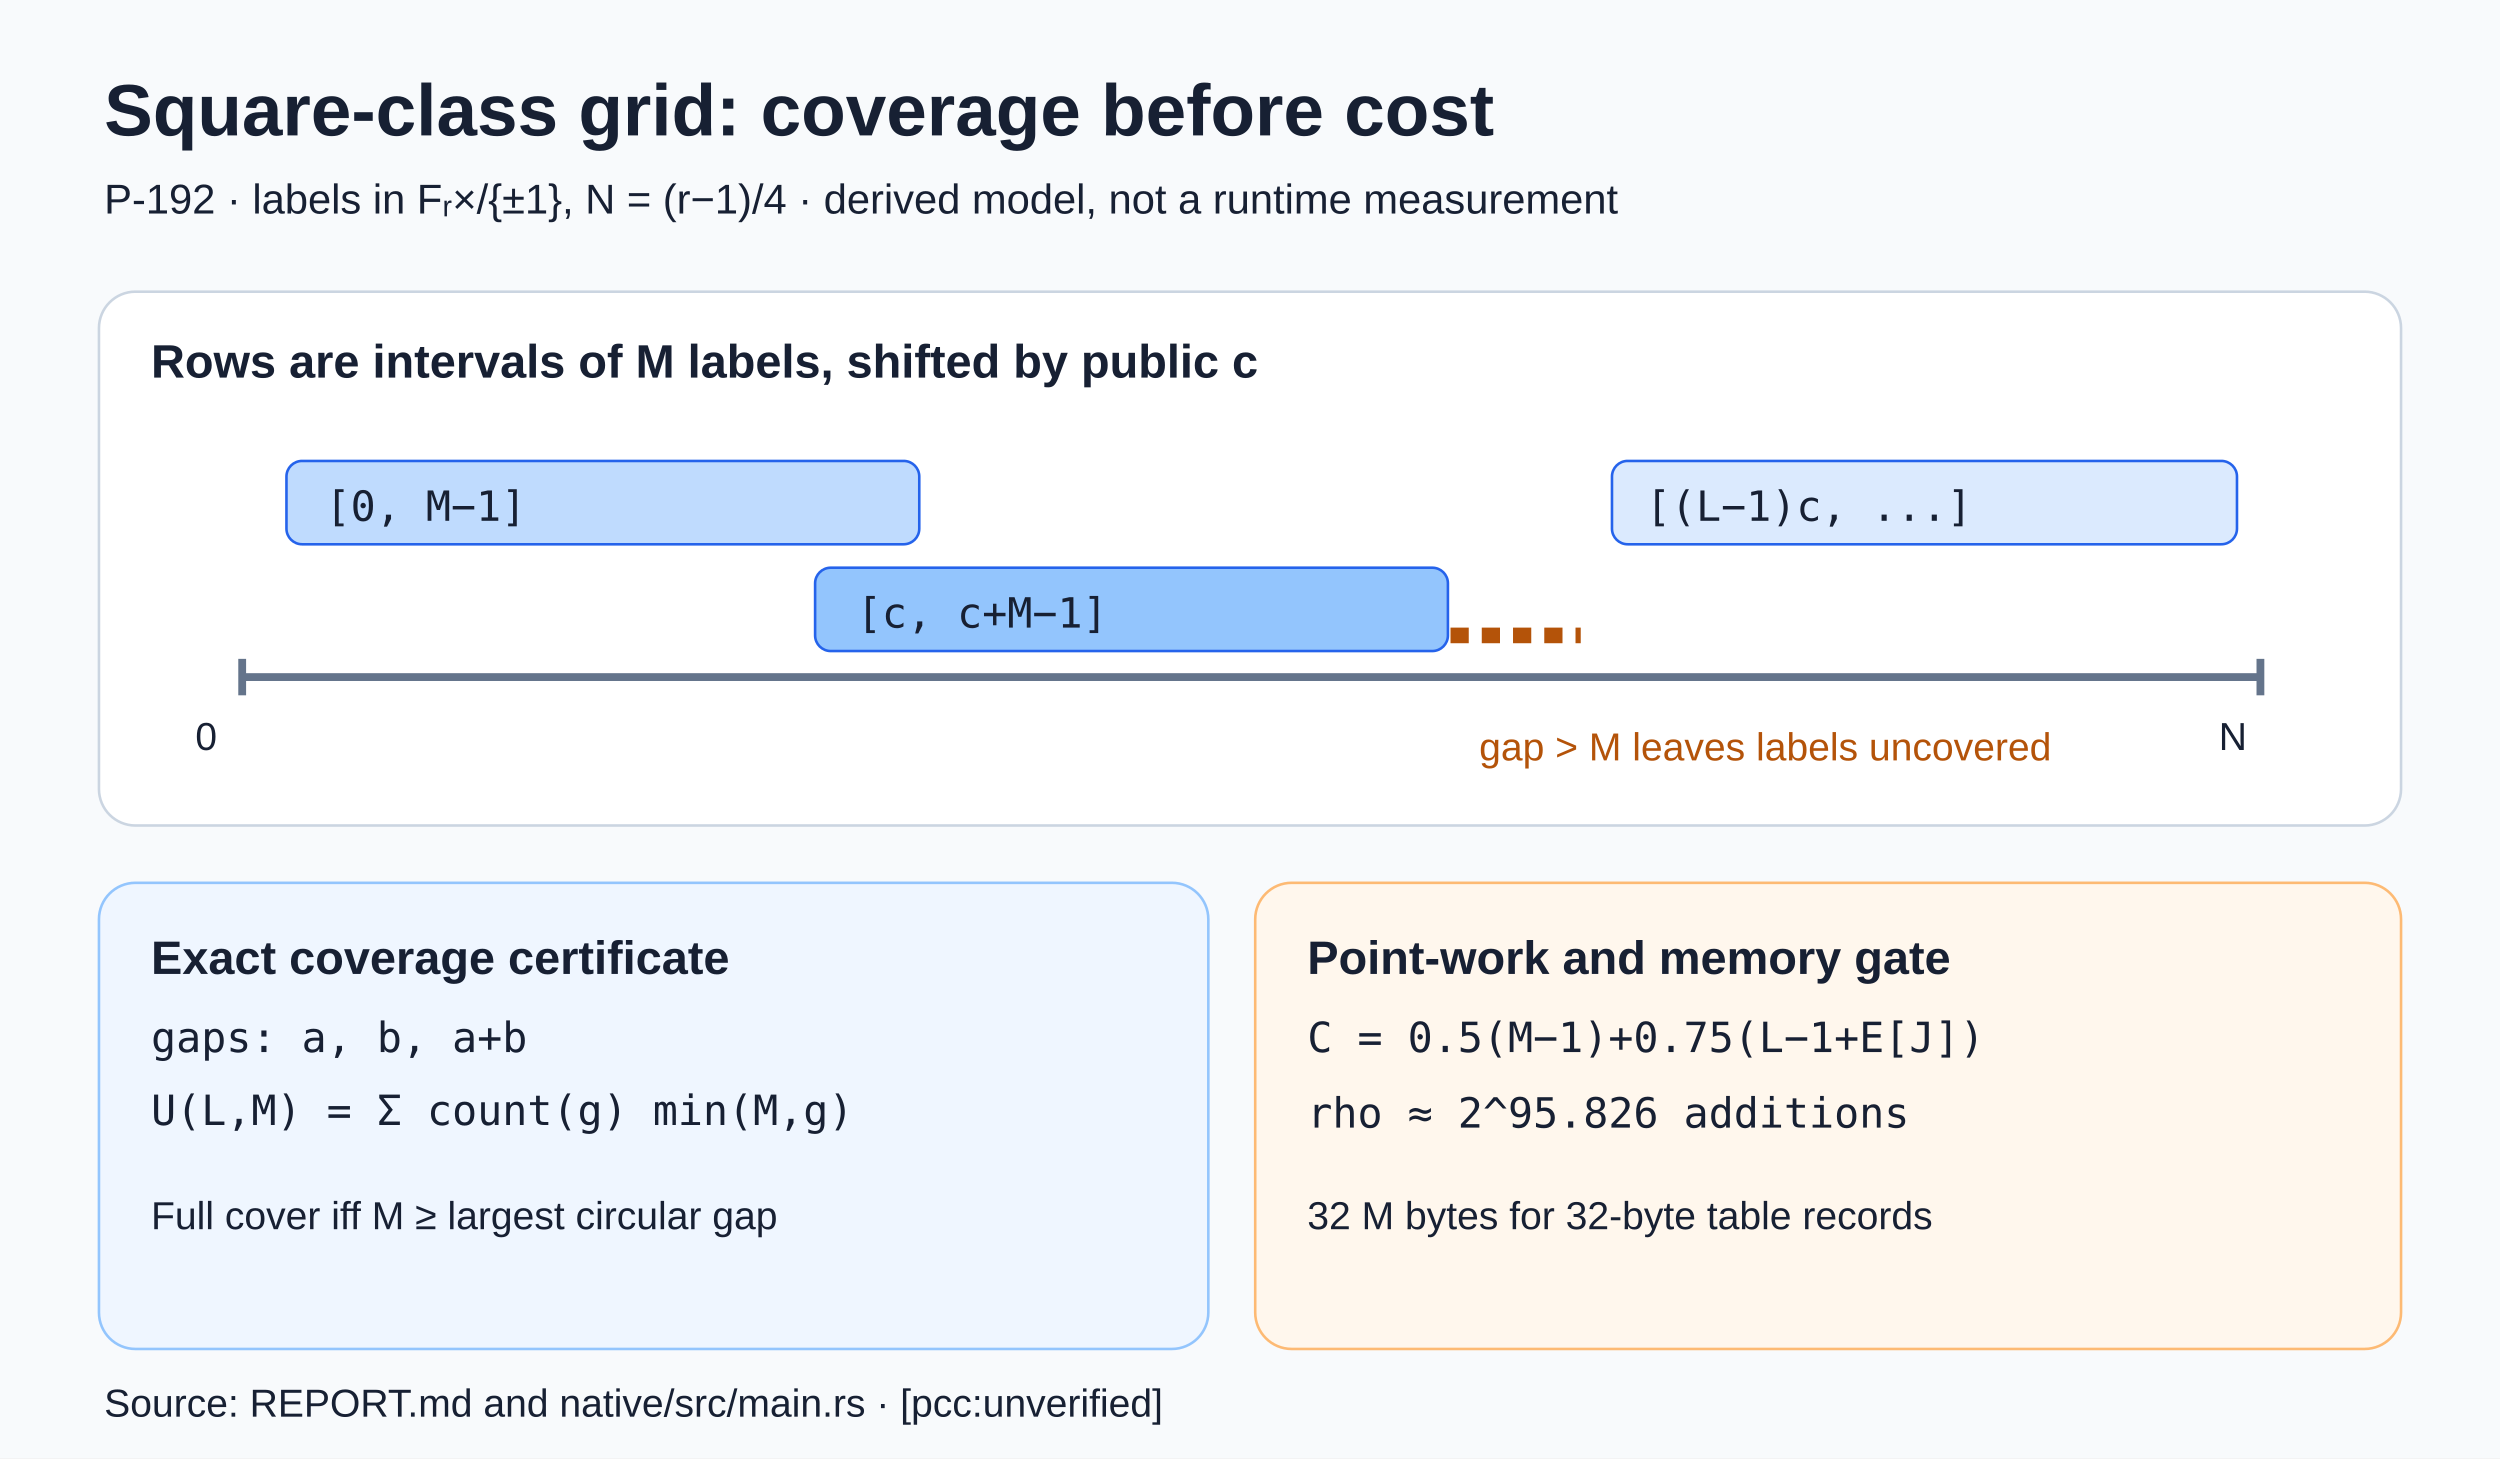
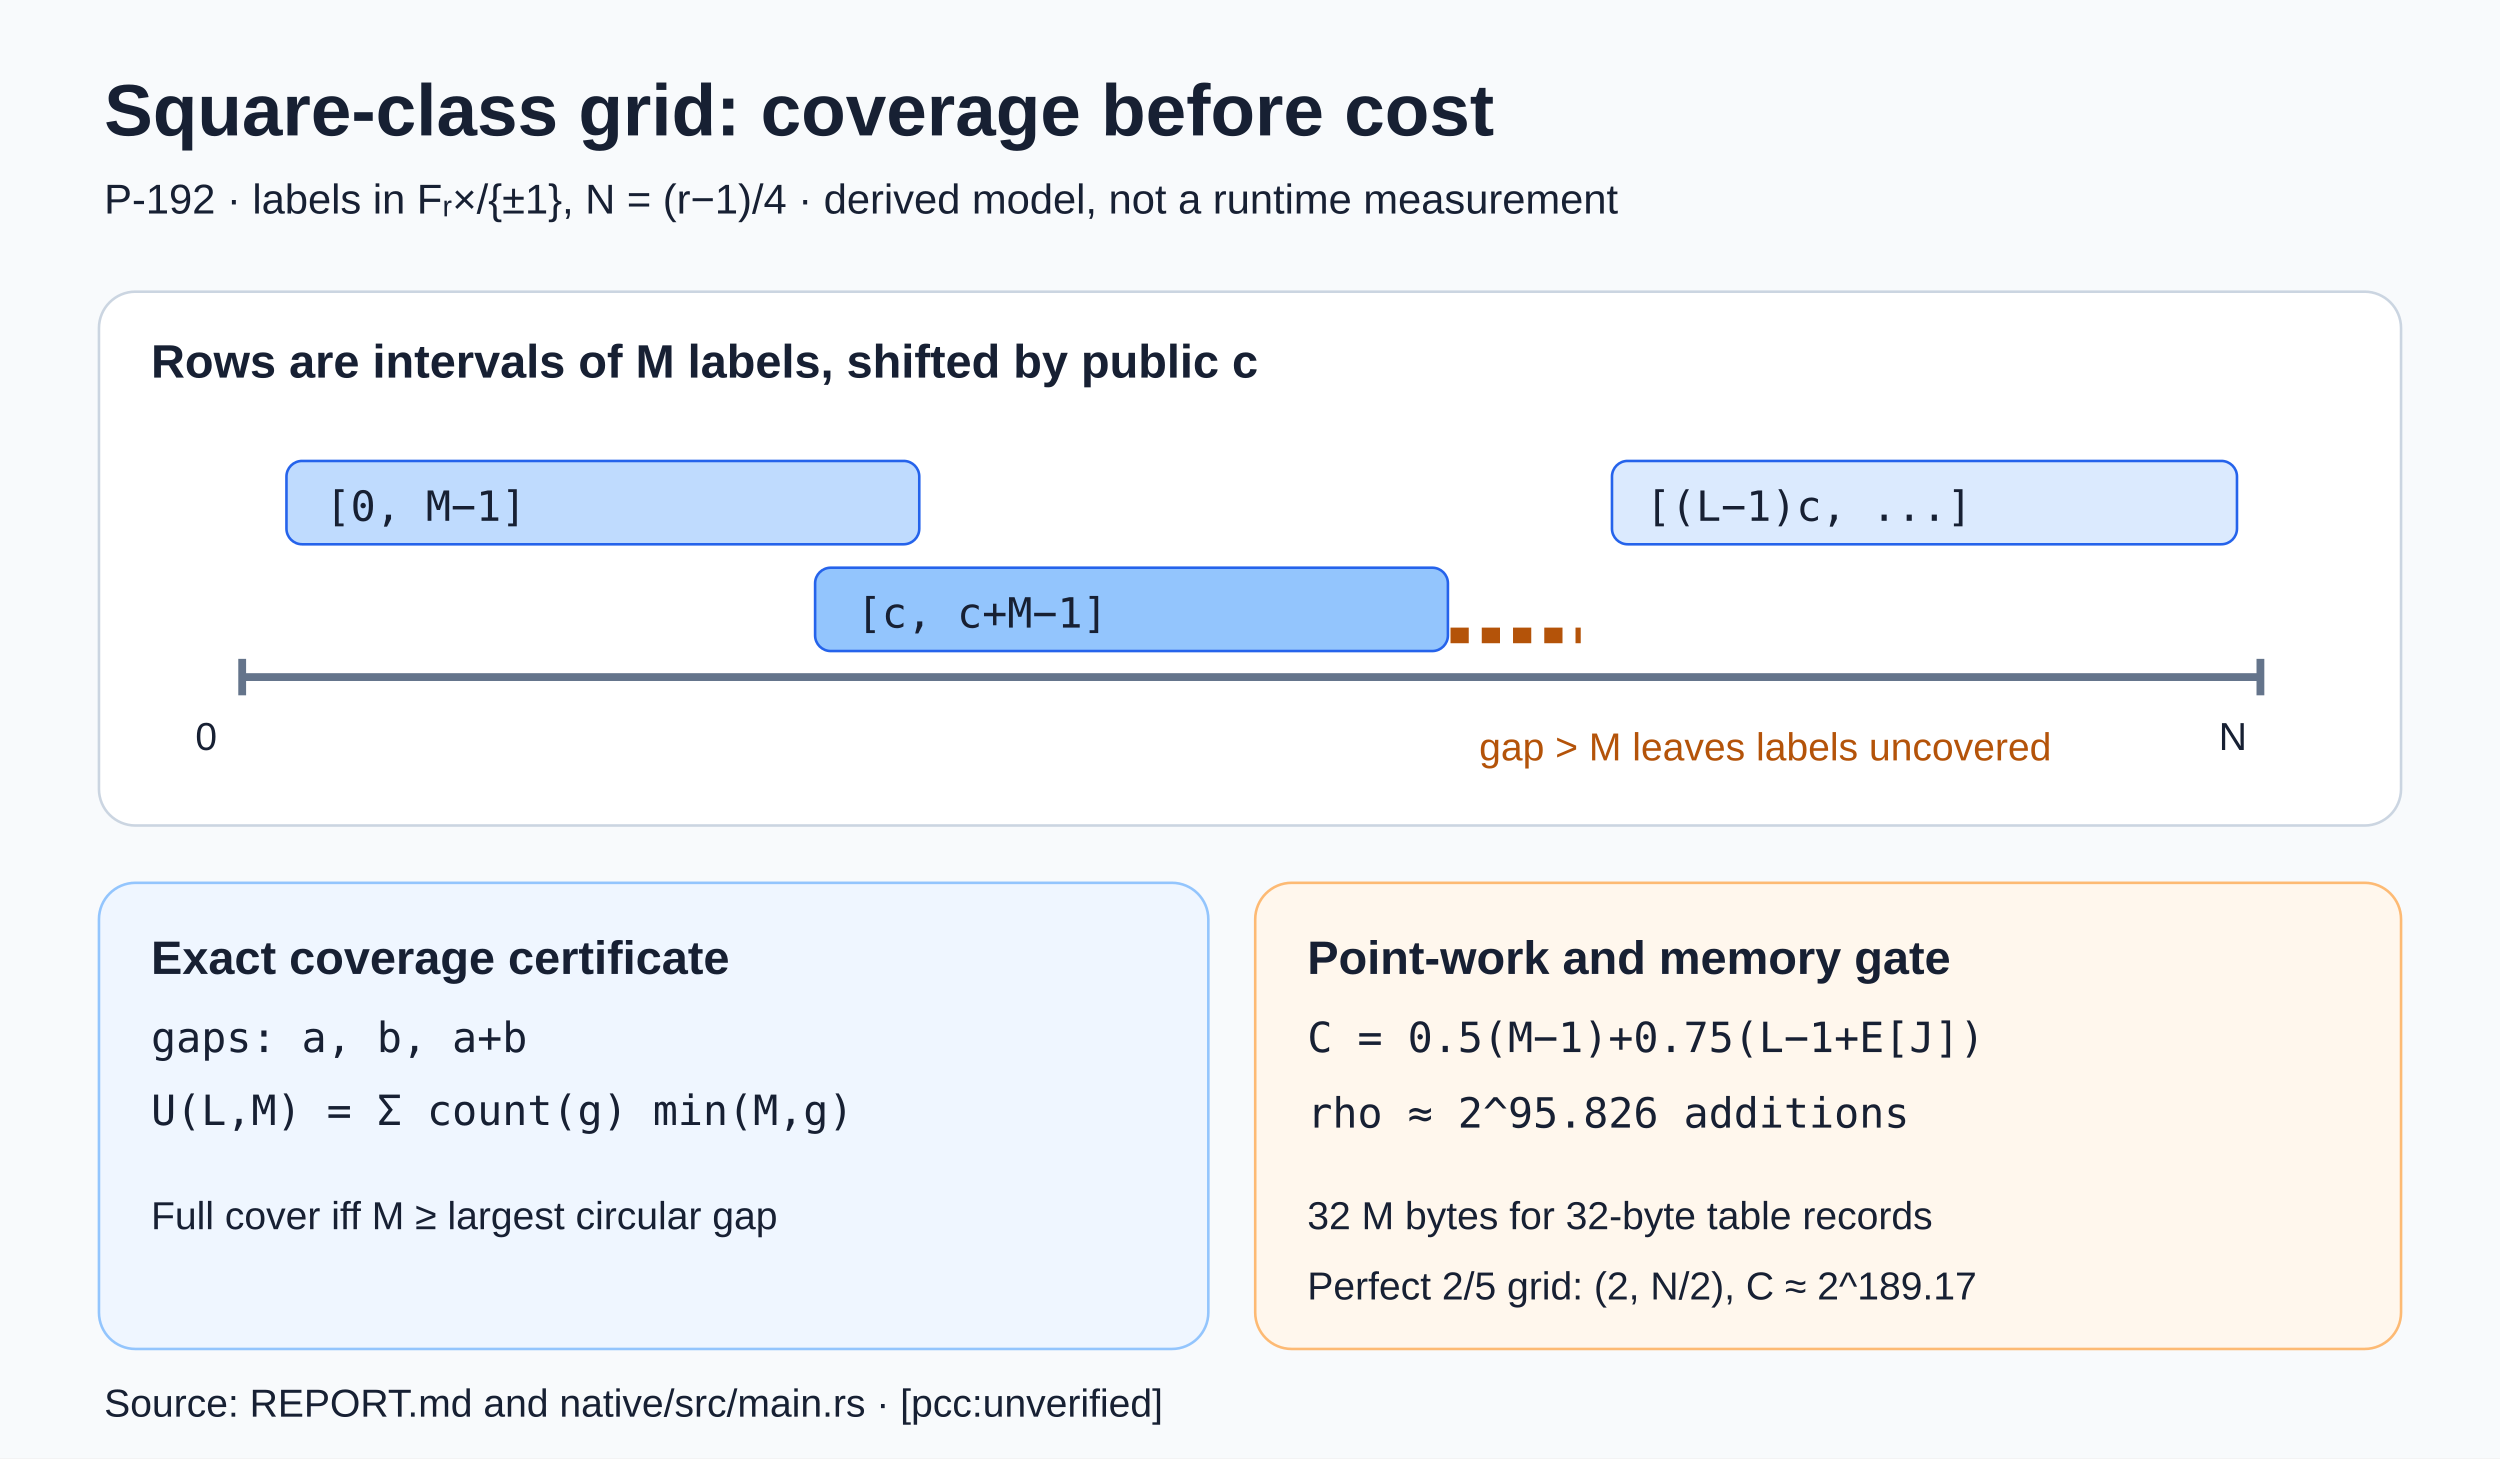
<svg xmlns="http://www.w3.org/2000/svg" width="960" height="560" viewBox="0 0 960 560" role="img" aria-label="Circular exponent intervals and cost gate for the P-192 square grid">
  <rect width="960" height="560" fill="#f8fafc" />
  <style>
    text{font-family:Arial,Helvetica,sans-serif;fill:#172033} .title{font-size:28px;font-weight:700}.sub{font-size:16px}.lab{font-size:18px;font-weight:700}.small{font-size:15px}.mono{font-family:monospace;font-size:16px}.blue{fill:#2563eb}.amber{fill:#b45309}
  </style>
  <text x="40" y="52" class="title">Square-class grid: coverage before cost</text>
  <text x="40" y="82" class="sub">P-192 · labels in Fᵣ×/{±1}, N = (r−1)/4 · derived model, not a runtime measurement</text>
  <rect x="38" y="112" width="884" height="205" rx="14" fill="#fff" stroke="#cbd5e1" />
  <text x="58" y="145" class="lab">Rows are intervals of M labels, shifted by public c</text>
  <line x1="93" y1="260" x2="868" y2="260" stroke="#64748b" stroke-width="3" />
  <line x1="93" y1="253" x2="93" y2="267" stroke="#64748b" stroke-width="3" />
  <line x1="868" y1="253" x2="868" y2="267" stroke="#64748b" stroke-width="3" />
  <text x="75" y="288" class="small">0</text>
  <text x="852" y="288" class="small">N</text>
  <rect x="110" y="177" width="243" height="32" rx="6" fill="#bfdbfe" stroke="#2563eb" />
  <text x="125" y="200" class="mono">[0, M−1]</text>
  <rect x="313" y="218" width="243" height="32" rx="6" fill="#93c5fd" stroke="#2563eb" />
  <text x="329" y="241" class="mono">[c, c+M−1]</text>
  <rect x="619" y="177" width="240" height="32" rx="6" fill="#dbeafe" stroke="#2563eb" />
  <text x="632" y="200" class="mono">[(L−1)c, ...]</text>
  <path d="M557 244 L607 244" stroke="#b45309" stroke-width="6" stroke-dasharray="7 5" />
  <text x="568" y="292" class="small amber">gap &gt; M leaves labels uncovered</text>
  <rect x="38" y="339" width="426" height="179" rx="14" fill="#eff6ff" stroke="#93c5fd" />
  <text x="58" y="374" class="lab">Exact coverage certificate</text>
  <text x="58" y="404" class="mono">gaps: a, b, a+b</text>
  <text x="58" y="432" class="mono">U(L,M) = Σ count(g) min(M,g)</text>
  <text x="58" y="472" class="small">Full cover iff M ≥ largest circular gap</text>
  <rect x="482" y="339" width="440" height="179" rx="14" fill="#fff7ed" stroke="#fdba74" />
  <text x="502" y="374" class="lab">Point-work and memory gate</text>
  <text x="502" y="404" class="mono">C = 0.5(M−1)+0.75(L−1+E[J])</text>
  <text x="502" y="433" class="mono">rho ≈ 2^95.826 additions</text>
  <text x="502" y="472" class="small">32 M bytes for 32-byte table records</text>
+   <text x="502" y="499" class="small">Perfect 2/5 grid: (2, N/2), C ≈ 2^189.17</text>
  <text x="40" y="544" class="small">Source: REPORT.md and native/src/main.rs · [pcc:unverified]</text>
</svg>
